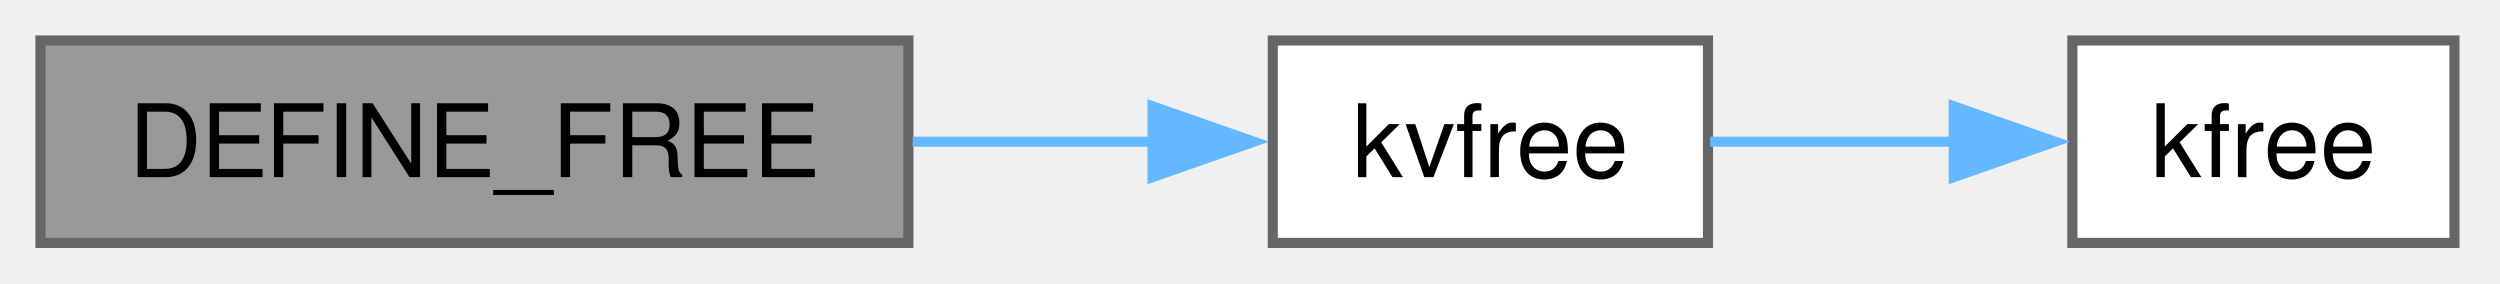
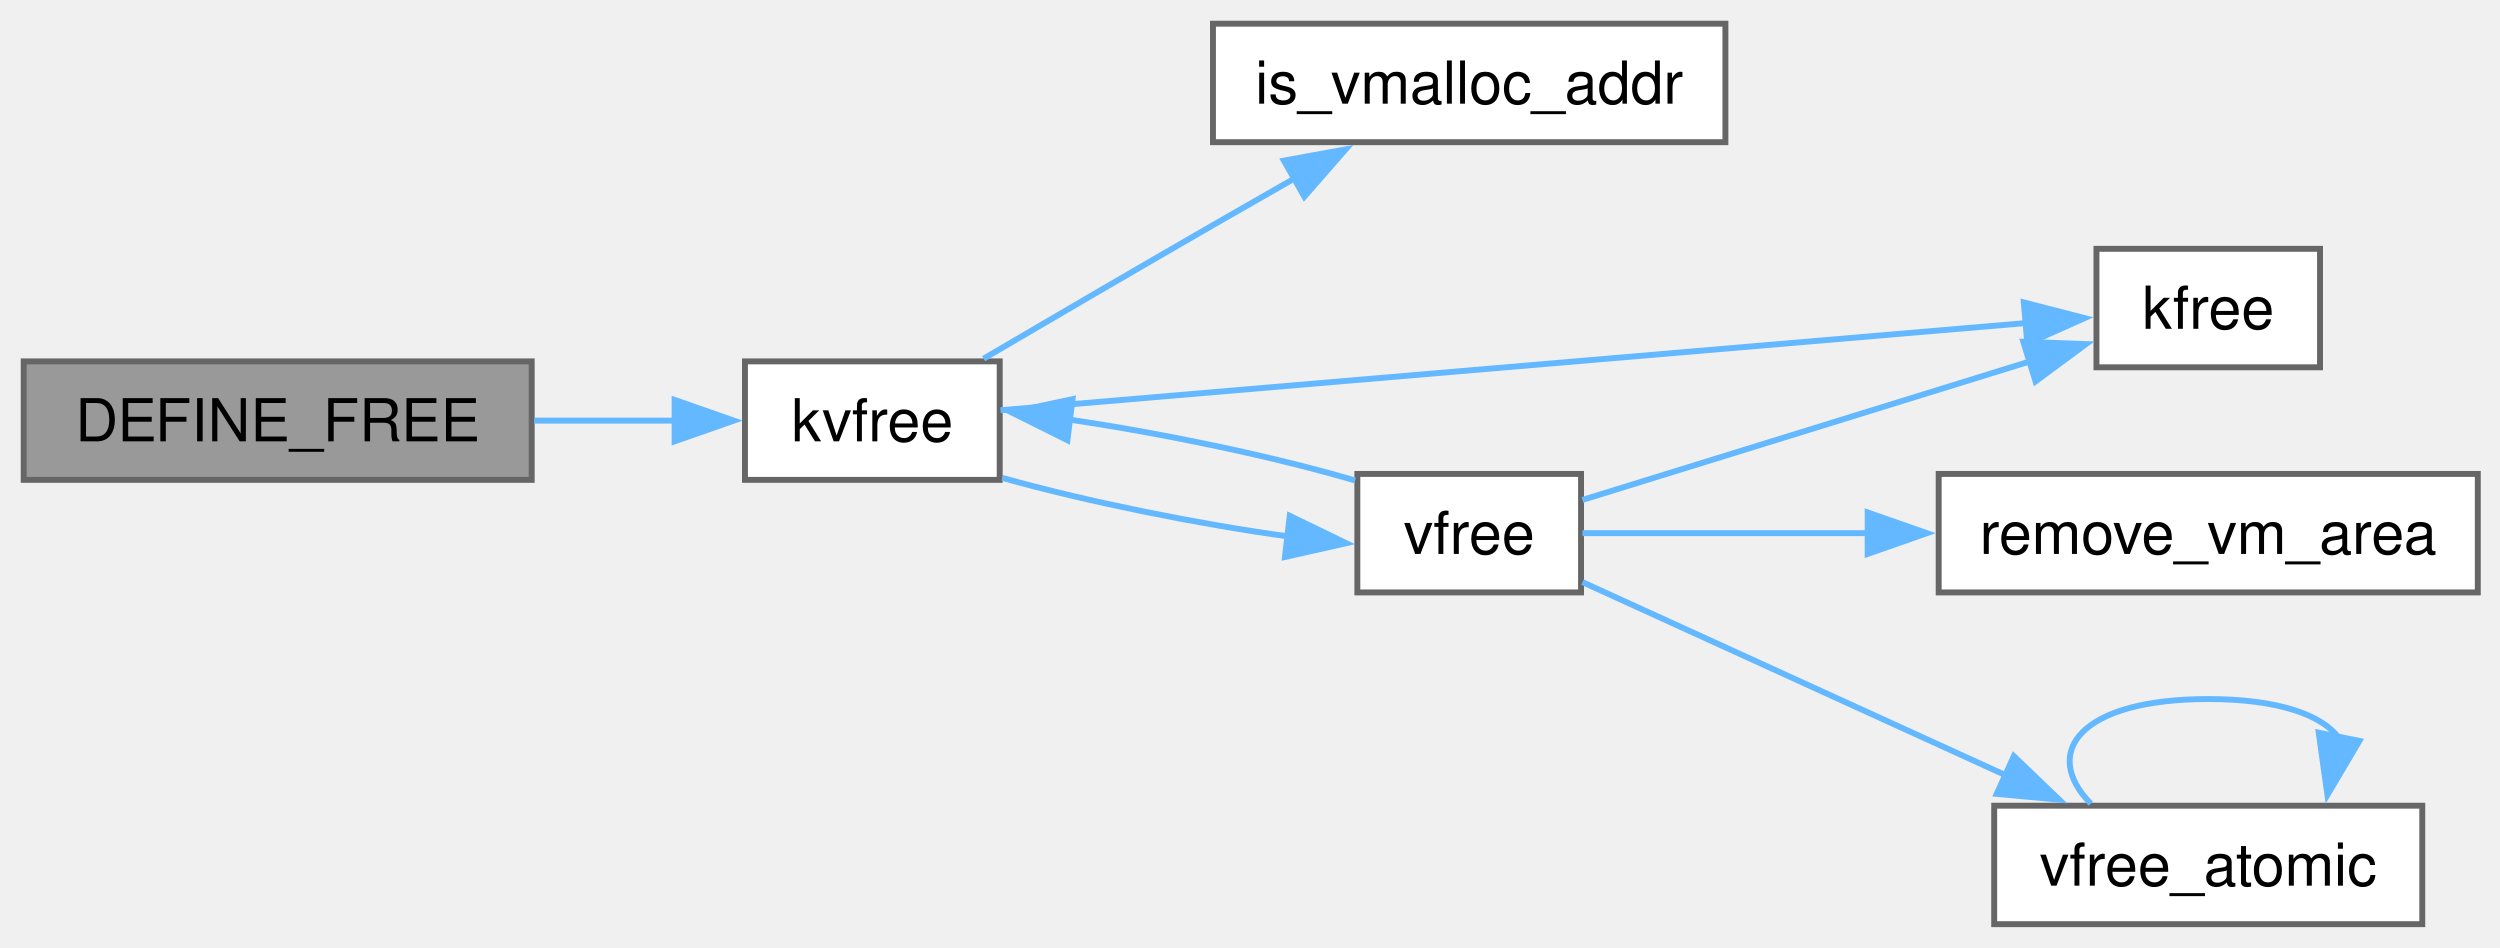
- <svg xmlns="http://www.w3.org/2000/svg" xmlns:xlink="http://www.w3.org/1999/xlink" width="247pt" height="28pt" viewBox="0.00 0.00 247.00 28.00">
-   <g id="graph0" class="graph" transform="scale(1 1) rotate(0) translate(4 24)">
+ <svg xmlns="http://www.w3.org/2000/svg" xmlns:xlink="http://www.w3.org/1999/xlink" width="422pt" height="160pt" viewBox="0.00 0.00 422.00 160.00">
+   <g id="graph0" class="graph" transform="scale(1 1) rotate(0) translate(4 156)">
    <g id="Node000001" class="node">
      <g id="a_Node000001">
        <a xlink:title=" ">
-           <polygon fill="#999999" stroke="#666666" points="85.75,-20 0,-20 0,0 85.75,0 85.75,-20" />
-           <text xml:space="preserve" text-anchor="middle" x="42.88" y="-6.5" font-family="Helvetica,sans-Serif" font-size="10.00">DEFINE_FREE</text>
+           <polygon fill="#999999" stroke="#666666" points="85.75,-95 0,-95 0,-75 85.75,-75 85.75,-95" />
+           <text xml:space="preserve" text-anchor="middle" x="42.88" y="-81.5" font-family="Helvetica,sans-Serif" font-size="10.00">DEFINE_FREE</text>
        </a>
      </g>
    </g>
    <g id="Node000002" class="node">
      <g id="a_Node000002">
        <a xlink:href="slub_8c.html#ac88c4c777e1cffcd536d365ce527ba94" target="_top" xlink:title=" ">
-           <polygon fill="white" stroke="#666666" points="164.75,-20 121.75,-20 121.75,0 164.75,0 164.75,-20" />
-           <text xml:space="preserve" text-anchor="middle" x="143.25" y="-6.5" font-family="Helvetica,sans-Serif" font-size="10.00">kvfree</text>
+           <polygon fill="white" stroke="#666666" points="164.75,-95 121.75,-95 121.75,-75 164.75,-75 164.75,-95" />
+           <text xml:space="preserve" text-anchor="middle" x="143.25" y="-81.5" font-family="Helvetica,sans-Serif" font-size="10.00">kvfree</text>
        </a>
      </g>
    </g>
    <g id="edge1_Node000001_Node000002" class="edge">
      <g id="a_edge1_Node000001_Node000002">
        <a xlink:title=" ">
-           <path fill="none" stroke="#63b8ff" d="M86.17,-10C94.16,-10 102.41,-10 110.03,-10" />
-           <polygon fill="#63b8ff" stroke="#63b8ff" points="109.87,-13.5 119.87,-10 109.87,-6.5 109.87,-13.5" />
+           <path fill="none" stroke="#63b8ff" d="M86.17,-85C94.16,-85 102.41,-85 110.03,-85" />
+           <polygon fill="#63b8ff" stroke="#63b8ff" points="109.87,-88.5 119.87,-85 109.87,-81.5 109.87,-88.5" />
        </a>
      </g>
    </g>
    <g id="Node000003" class="node">
      <g id="a_Node000003">
-         <a xlink:href="slub_8c.html#a97d9c37b943449ab48e32c6d2499261f" target="_top" xlink:title=" ">
-           <polygon fill="white" stroke="#666666" points="238.5,-20 200.75,-20 200.75,0 238.5,0 238.5,-20" />
-           <text xml:space="preserve" text-anchor="middle" x="219.62" y="-6.5" font-family="Helvetica,sans-Serif" font-size="10.00">kfree</text>
+         <a xlink:href="vmalloc_8c.html#a11f4356743c8b35598174fba5035aee5" target="_top" xlink:title=" ">
+           <polygon fill="white" stroke="#666666" points="287.25,-152 200.75,-152 200.75,-132 287.25,-132 287.25,-152" />
+           <text xml:space="preserve" text-anchor="middle" x="244" y="-138.5" font-family="Helvetica,sans-Serif" font-size="10.00">is_vmalloc_addr</text>
        </a>
      </g>
    </g>
    <g id="edge2_Node000002_Node000003" class="edge">
      <g id="a_edge2_Node000002_Node000003">
        <a xlink:title=" ">
-           <path fill="none" stroke="#63b8ff" d="M164.97,-10C172.48,-10 181.11,-10 189.22,-10" />
-           <polygon fill="#63b8ff" stroke="#63b8ff" points="189.03,-13.5 199.03,-10 189.03,-6.5 189.03,-13.5" />
+           <path fill="none" stroke="#63b8ff" d="M162.03,-95.46C173.14,-101.98 187.76,-110.52 200.75,-118 205.23,-120.58 209.99,-123.3 214.63,-125.95" />
+           <polygon fill="#63b8ff" stroke="#63b8ff" points="212.72,-128.89 223.15,-130.79 216.18,-122.8 212.72,-128.89" />
+         </a>
+       </g>
+     </g>
+     <g id="Node000004" class="node">
+       <g id="a_Node000004">
+         <a xlink:href="slub_8c.html#a97d9c37b943449ab48e32c6d2499261f" target="_top" xlink:title=" ">
+           <polygon fill="white" stroke="#666666" points="387.62,-114 349.88,-114 349.88,-94 387.62,-94 387.62,-114" />
+           <text xml:space="preserve" text-anchor="middle" x="368.75" y="-100.5" font-family="Helvetica,sans-Serif" font-size="10.00">kfree</text>
+         </a>
+       </g>
+     </g>
+     <g id="edge3_Node000002_Node000004" class="edge">
+       <g id="a_edge3_Node000002_Node000004">
+         <a xlink:title=" ">
+           <path fill="none" stroke="#63b8ff" d="M164.88,-86.75C204.66,-90.14 292.1,-97.57 338.11,-101.48" />
+           <polygon fill="#63b8ff" stroke="#63b8ff" points="337.62,-104.95 347.88,-102.31 338.21,-97.98 337.62,-104.95" />
+         </a>
+       </g>
+     </g>
+     <g id="Node000005" class="node">
+       <g id="a_Node000005">
+         <a xlink:href="vmalloc_8c.html#a2aeead9450a5b920c65bea908edead23" target="_top" xlink:title=" ">
+           <polygon fill="white" stroke="#666666" points="262.88,-76 225.12,-76 225.12,-56 262.88,-56 262.88,-76" />
+           <text xml:space="preserve" text-anchor="middle" x="244" y="-62.5" font-family="Helvetica,sans-Serif" font-size="10.00">vfree</text>
+         </a>
+       </g>
+     </g>
+     <g id="edge4_Node000002_Node000005" class="edge">
+       <g id="a_edge4_Node000002_Node000005">
+         <a xlink:title=" ">
+           <path fill="none" stroke="#63b8ff" d="M165.19,-75.33C179.27,-71.38 198.02,-67.57 213.59,-65.43" />
+           <polygon fill="#63b8ff" stroke="#63b8ff" points="213.71,-68.93 223.24,-64.31 212.9,-61.98 213.71,-68.93" />
+         </a>
+       </g>
+     </g>
+     <g id="edge6_Node000005_Node000002" class="edge">
+       <g id="a_edge6_Node000005_Node000002">
+         <a xlink:title=" ">
+           <path fill="none" stroke="#63b8ff" d="M224.74,-74.89C211.18,-78.9 192.32,-82.86 176.27,-85.2" />
+           <polygon fill="#63b8ff" stroke="#63b8ff" points="176.18,-81.69 166.69,-86.42 177.05,-88.63 176.18,-81.69" />
+         </a>
+       </g>
+     </g>
+     <g id="edge5_Node000005_Node000004" class="edge">
+       <g id="a_edge5_Node000005_Node000004">
+         <a xlink:title=" ">
+           <path fill="none" stroke="#63b8ff" d="M263.11,-71.61C283.06,-77.78 315.4,-87.79 338.86,-95.06" />
+           <polygon fill="#63b8ff" stroke="#63b8ff" points="337.53,-98.31 348.12,-97.92 339.6,-91.62 337.53,-98.31" />
+         </a>
+       </g>
+     </g>
+     <g id="Node000006" class="node">
+       <g id="a_Node000006">
+         <a xlink:href="vmalloc_8c.html#ae57ef71b686f9e0fa536cd948632082f" target="_top" xlink:title=" ">
+           <polygon fill="white" stroke="#666666" points="414.25,-76 323.25,-76 323.25,-56 414.25,-56 414.25,-76" />
+           <text xml:space="preserve" text-anchor="middle" x="368.75" y="-62.5" font-family="Helvetica,sans-Serif" font-size="10.00">remove_vm_area</text>
+         </a>
+       </g>
+     </g>
+     <g id="edge7_Node000005_Node000006" class="edge">
+       <g id="a_edge7_Node000005_Node000006">
+         <a xlink:title=" ">
+           <path fill="none" stroke="#63b8ff" d="M263.11,-66C275.97,-66 293.98,-66 311.44,-66" />
+           <polygon fill="#63b8ff" stroke="#63b8ff" points="311.26,-69.5 321.26,-66 311.26,-62.5 311.26,-69.5" />
+         </a>
+       </g>
+     </g>
+     <g id="Node000007" class="node">
+       <g id="a_Node000007">
+         <a xlink:href="vmalloc_8c.html#a876e3efe295a93f23b3dadee17edb49a" target="_top" xlink:title=" ">
+           <polygon fill="white" stroke="#666666" points="404.88,-20 332.62,-20 332.62,0 404.88,0 404.88,-20" />
+           <text xml:space="preserve" text-anchor="middle" x="368.75" y="-6.5" font-family="Helvetica,sans-Serif" font-size="10.00">vfree_atomic</text>
+         </a>
+       </g>
+     </g>
+     <g id="edge8_Node000005_Node000007" class="edge">
+       <g id="a_edge8_Node000005_Node000007">
+         <a xlink:title=" ">
+           <path fill="none" stroke="#63b8ff" d="M263.11,-57.74C281.88,-49.17 311.63,-35.6 334.62,-25.11" />
+           <polygon fill="#63b8ff" stroke="#63b8ff" points="335.94,-28.36 343.59,-21.02 333.04,-21.99 335.94,-28.36" />
+         </a>
+       </g>
+     </g>
+     <g id="edge9_Node000007_Node000007" class="edge">
+       <g id="a_edge9_Node000007_Node000007">
+         <a xlink:title=" ">
+           <path fill="none" stroke="#63b8ff" d="M348.93,-20.34C340.46,-28.98 347.06,-38 368.75,-38 380.61,-38 387.96,-35.3 390.8,-31.44" />
+           <polygon fill="#63b8ff" stroke="#63b8ff" points="394.27,-30.94 388.87,-21.82 387.4,-32.32 394.27,-30.94" />
        </a>
      </g>
    </g>
  </g>
</svg>
